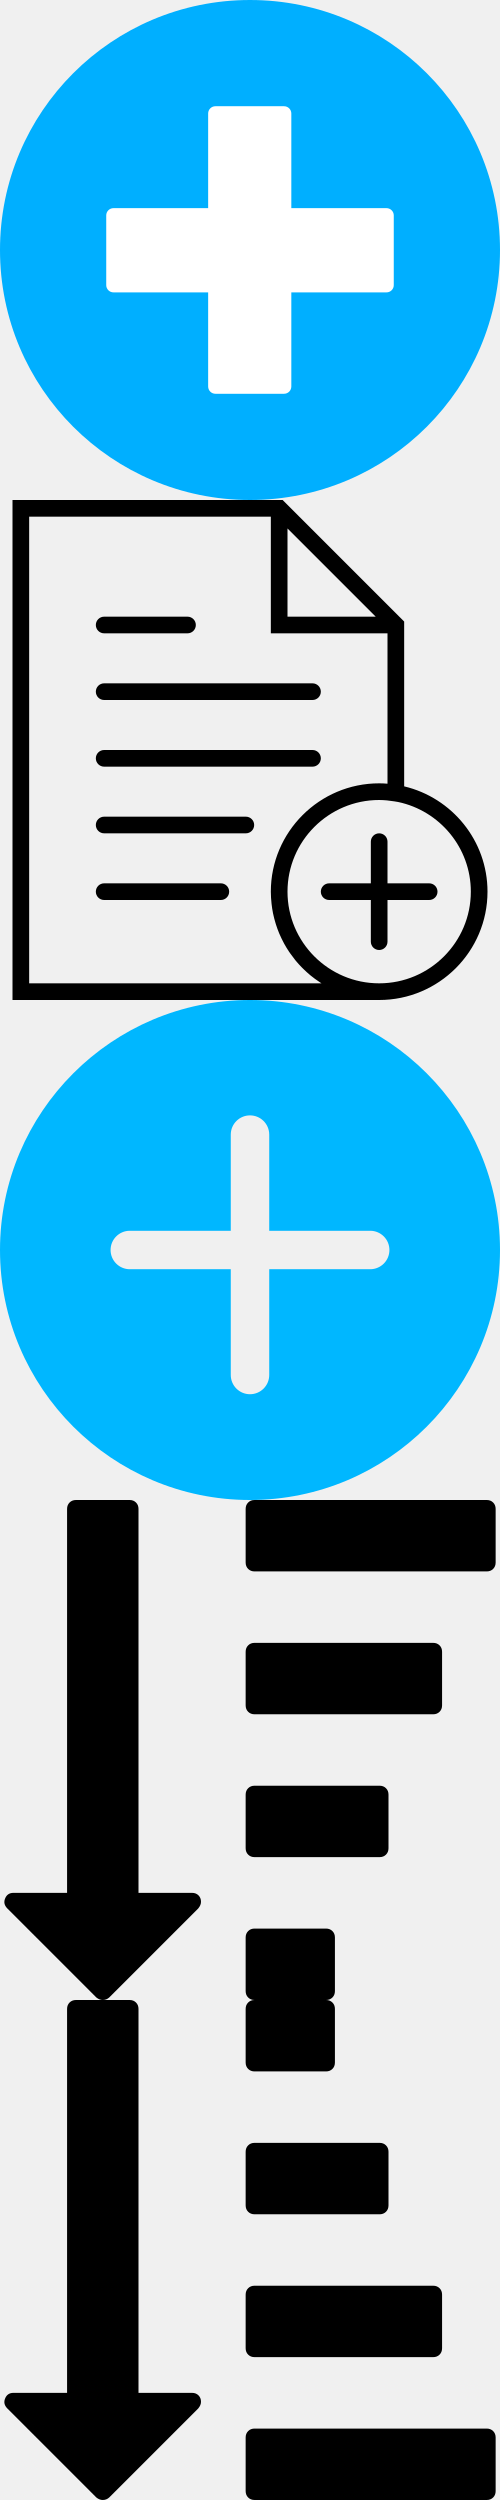
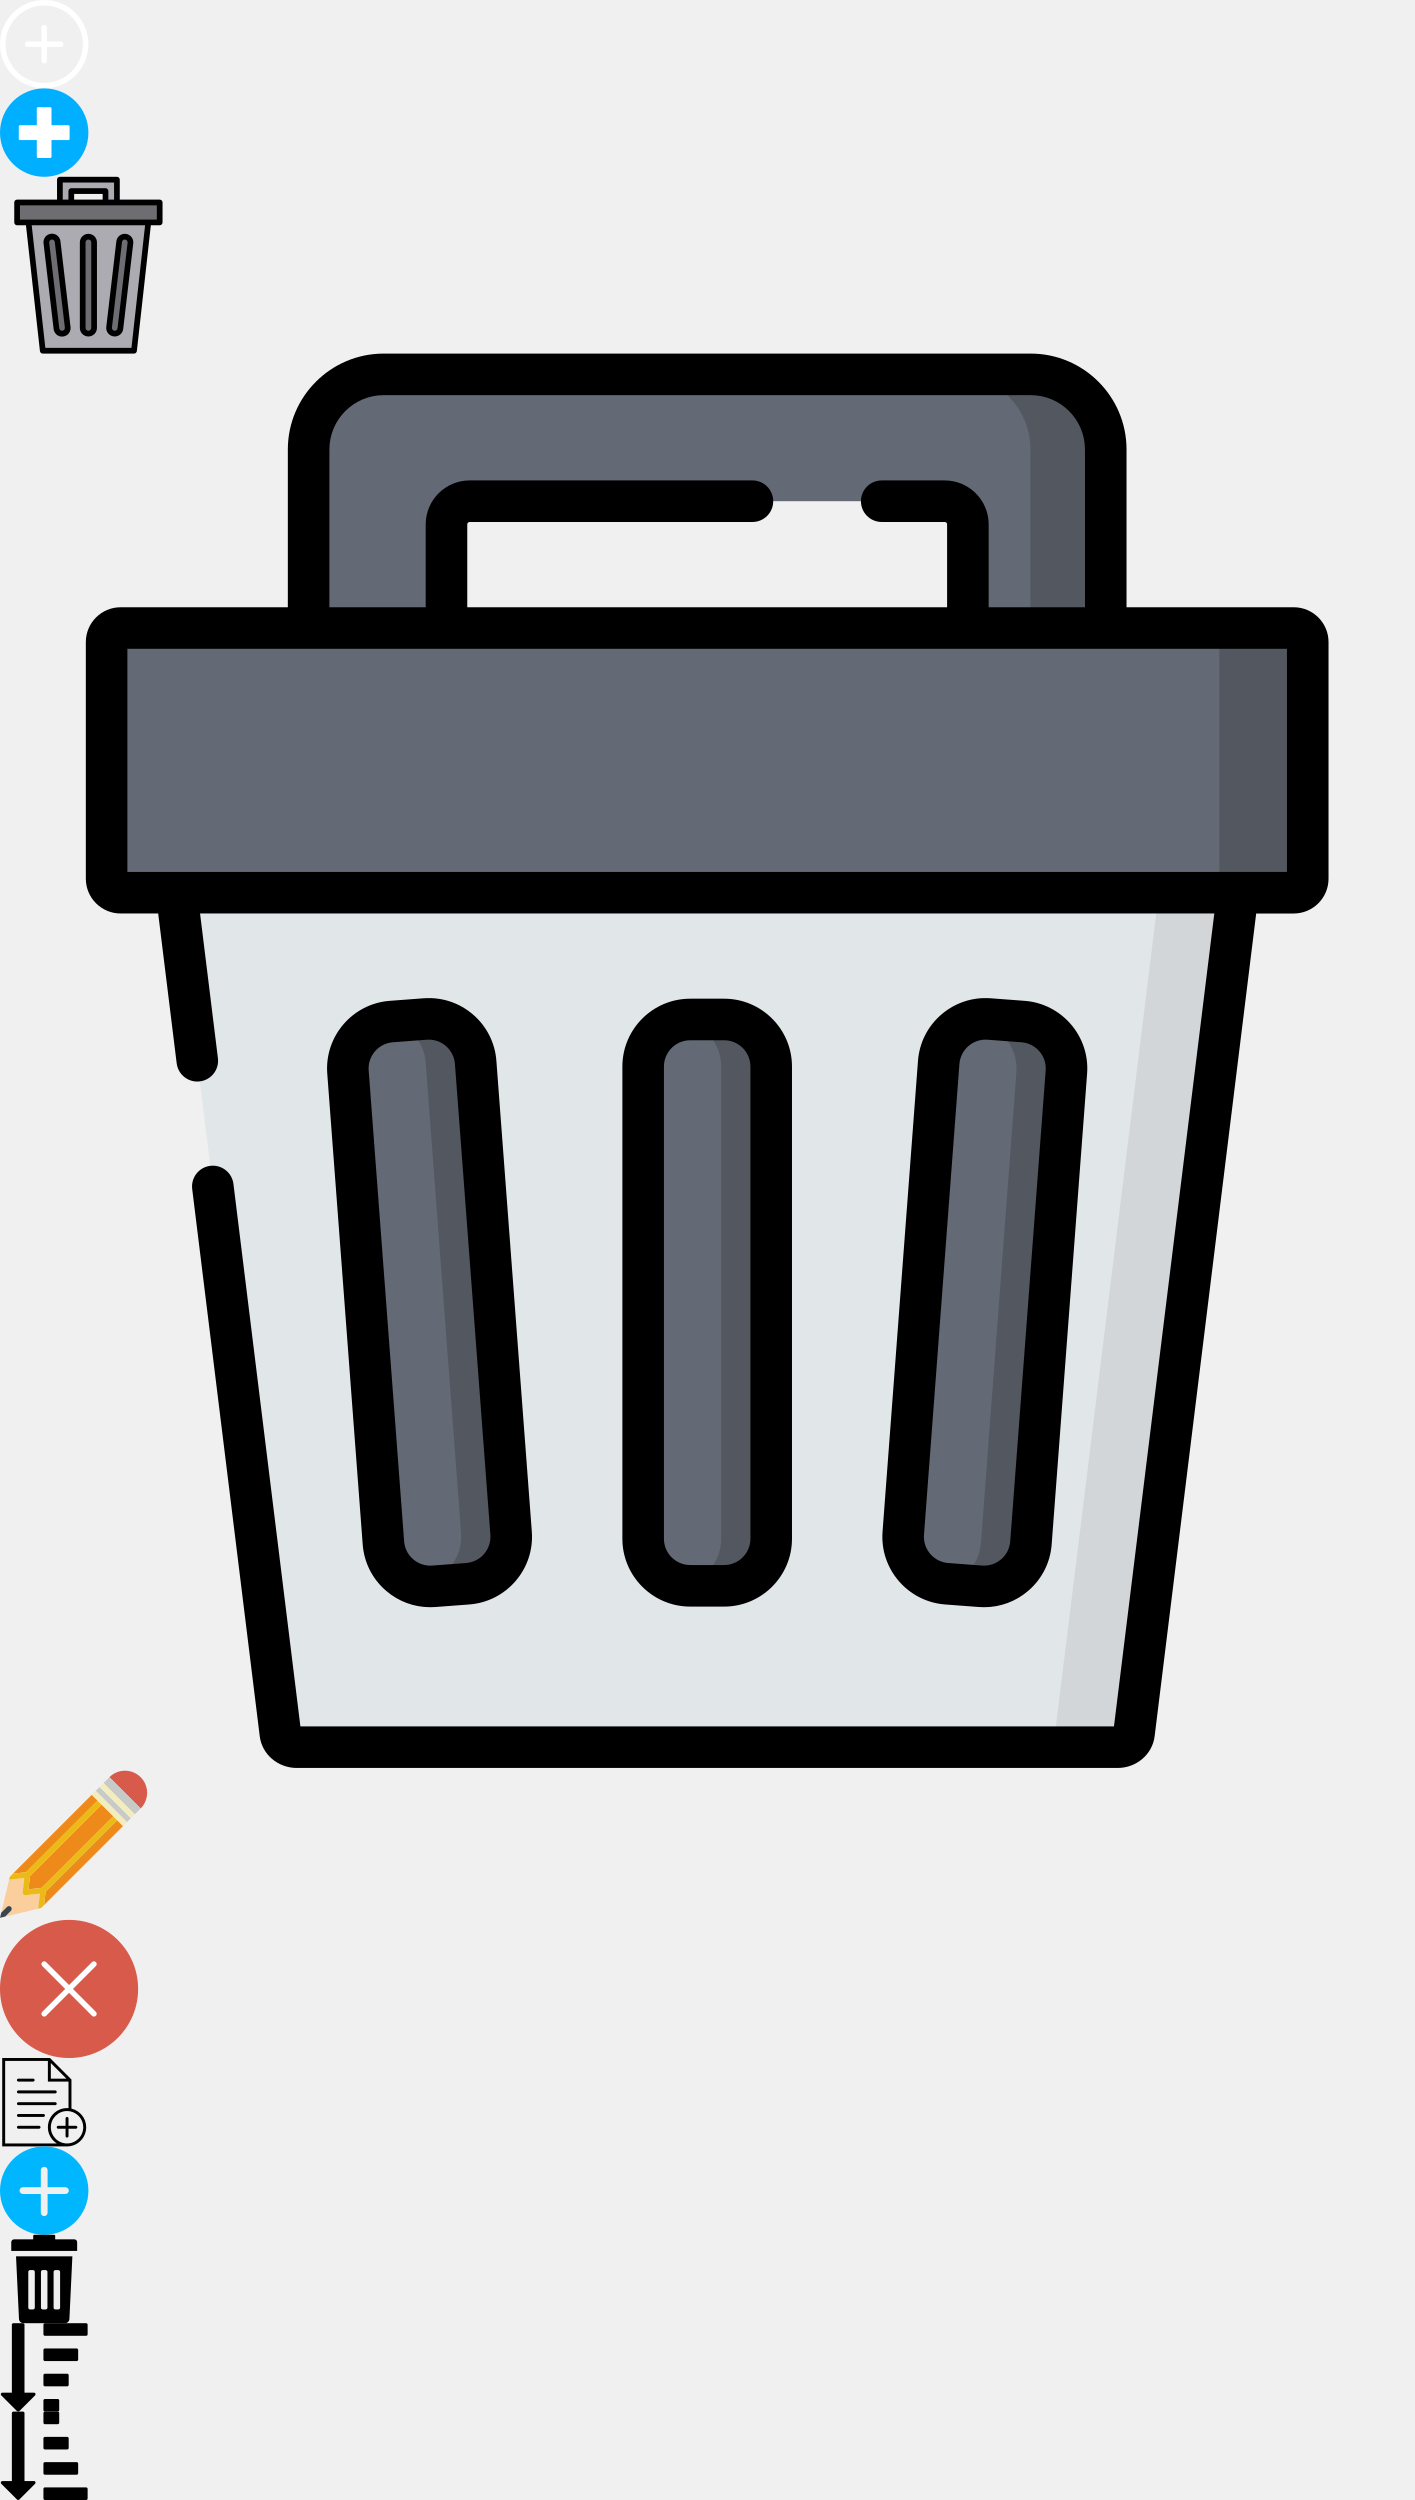
- <svg xmlns="http://www.w3.org/2000/svg" width="32" height="160" viewBox="0 0 32 160">
-   <svg viewBox="0 0 496.158 496.158" width="32" height="32" id="add" y="0">
+ <svg xmlns="http://www.w3.org/2000/svg" width="512.001" height="905" viewBox="0 0 512.001 905">
+   <svg width="32" height="32" viewBox="0 0 612 612" id="add" y="0">
+     <path d="M306 0C136.992 0 0 136.992 0 306s136.992 306 306 306 306-137.012 306-306S475.008 0 306 0zm0 573.75C158.125 573.75 38.25 453.875 38.25 306S158.125 38.25 306 38.25 573.75 158.125 573.75 306 453.875 573.75 306 573.75zm114.75-286.875h-95.625V191.25c0-10.557-8.568-19.125-19.125-19.125s-19.125 8.568-19.125 19.125v95.625H191.25c-10.557 0-19.125 8.568-19.125 19.125s8.568 19.125 19.125 19.125h95.625v95.625c0 10.557 8.568 19.125 19.125 19.125s19.125-8.568 19.125-19.125v-95.625h95.625c10.557 0 19.125-8.568 19.125-19.125s-8.568-19.125-19.125-19.125z" fill="#FFF" />
+   </svg>
+   <svg viewBox="0 0 496.158 496.158" width="32" height="32" id="add2" y="32">
    <path d="M0 248.085C0 111.063 111.069.003 248.075.003c137.013 0 248.083 111.061 248.083 248.082 0 137.002-111.07 248.07-248.083 248.07C111.069 496.155 0 385.087 0 248.085z" data-original="#32BEA6" data-old_color="#00CEFF" fill="#00afff" />
    <path d="M383.546 206.55H289.08v-93.938a7.2 7.2 0 0 0-7.201-7.199H213.75a7.2 7.2 0 0 0-7.2 7.199v93.938h-93.937a7.2 7.2 0 0 0-7.2 7.2v69.187a7.2 7.2 0 0 0 7.2 7.199h93.937v93.41a7.2 7.2 0 0 0 7.2 7.199h68.129a7.2 7.2 0 0 0 7.201-7.199v-93.41h94.466a7.2 7.2 0 0 0 7.199-7.199V213.75a7.2 7.2 0 0 0-7.199-7.2z" data-original="#FFFFFF" class="active-path" fill="#fff" />
  </svg>
-   <svg viewBox="0 0 60 60" width="32" height="32" id="file" y="32">
+   <svg height="64" viewBox="-40 0 496 496" width="64" id="bin" y="64">
+     <path d="M160 40h96v32h32V8H128v64h32zm0 0M80 488h256l40-360H40zm186.09-65.742l28.262-240.227c1.027-8.715 8.921-14.949 17.636-13.922 8.715 1.024 14.95 8.918 13.922 17.633L297.648 425.97c-1.027 8.715-8.921 14.949-17.636 13.922-8.715-1.024-14.95-8.918-13.922-17.633zM192 184c0-8.836 7.164-16 16-16s16 7.164 16 16v240c0 8.836-7.164 16-16 16s-16-7.164-16-16zm-86.129-16c8.059-.004 14.84 6.031 15.777 14.031l28.262 240.227c1.027 8.715-5.207 16.61-13.922 17.633-8.715 1.027-16.61-5.207-17.636-13.922L90.09 185.742c-.531-4.504.894-9.02 3.91-12.41S101.336 168 105.871 168zm0 0" fill="#acabb1" />
+     <g fill="#6e6d71">
+       <path d="M256 72H8v56h400V72zm0 0M208 440c8.836 0 16-7.164 16-16V184c0-8.836-7.164-16-16-16s-16 7.164-16 16v240c0 8.836 7.164 16 16 16zm0 0M118.352 425.969c1.027 8.715 8.921 14.949 17.636 13.922 8.715-1.024 14.95-8.918 13.922-17.633L121.648 182.03c-1.027-8.715-8.921-14.949-17.636-13.922-8.715 1.024-14.95 8.918-13.922 17.633zm0 0M281.871 440c8.059.004 14.84-6.031 15.777-14.031l28.262-240.227c1.028-8.715-5.207-16.61-13.922-17.633-8.715-1.027-16.61 5.207-17.636 13.922L266.09 422.258c-.531 4.504.894 9.02 3.91 12.41S277.336 440 281.871 440zm0 0" />
+     </g>
+     <path d="M408 64H296V8a8 8 0 0 0-8-8H128a8 8 0 0 0-8 8v56H8a8 8 0 0 0-8 8v56a8 8 0 0 0 8 8h24.84l39.2 352.879A8 8 0 0 0 80 496h256a8.001 8.001 0 0 0 7.953-7.121L383.2 136H408a8 8 0 0 0 8-8V72a8 8 0 0 0-8-8zM136 16h144v48h-16V40a8 8 0 0 0-8-8h-96a8 8 0 0 0-8 8v24h-16zm32 48V48h80v16zm160.8 416H87.2L48.937 136h318.125zM400 120H16V80h384zm0 0" />
+     <path d="M208 448c13.254 0 24-10.746 24-24V184c0-13.254-10.746-24-24-24s-24 10.746-24 24v240c0 13.254 10.746 24 24 24zm-8-264a8 8 0 0 1 16 0v240a8 8 0 0 1-16 0zm0 0M82.145 186.688l28.253 240.214a23.907 23.907 0 0 0 14.215 19.5 23.906 23.906 0 0 0 23.961-2.828 23.901 23.901 0 0 0 9.281-22.27l-28.253-240.206a23.907 23.907 0 0 0-14.215-19.5 23.906 23.906 0 0 0-23.961 2.828 23.901 23.901 0 0 0-9.281 22.27zm17.832-8A7.777 7.777 0 0 1 105.87 176a7.874 7.874 0 0 1 7.832 6.969l28.266 240.23a7.89 7.89 0 1 1-15.672 1.855L98.03 184.802a7.82 7.82 0 0 1 1.969-6.153zm0 0M281.871 448c12.113 0 22.309-9.066 23.73-21.098l28.254-240.222c1.547-13.106-7.824-24.98-20.925-26.528-13.106-1.547-24.985 7.825-26.532 20.926L258.145 421.32A23.89 23.89 0 0 0 281.87 448zm20.426-265.031a7.874 7.874 0 0 1 7.832-6.969 7.896 7.896 0 0 1 7.84 8.8l-28.266 240.231a7.874 7.874 0 0 1-7.832 6.969 7.896 7.896 0 0 1-7.84-8.8zm0 0" />
+   </svg>
+   <svg viewBox="0 0 512.001 512.001" width="512.001" height="512.001" id="delete" y="128">
+     <path d="M400.275 34.702v64.646h-49.904V61.82c0-4.633-3.751-8.384-8.374-8.384H170.002c-4.623 0-8.374 3.751-8.374 8.384v37.528h-49.904V34.702c0-15.013 12.165-27.178 27.168-27.178h234.214c15.004 0 27.169 12.165 27.169 27.178z" fill="#636a75" />
+     <path d="M400.275 34.702v64.646h-27.258V34.702c0-15.013-12.165-27.178-27.168-27.178h27.258c15.003 0 27.168 12.165 27.168 27.178z" fill="#525760" />
+     <path d="M255.999 195.165H63.914l37.576 304.432c.343 2.781 2.893 4.881 5.927 4.881h297.164c3.034 0 5.584-2.1 5.927-4.881l37.576-304.432H255.999z" fill="#e1e6e9" />
+     <path d="M448.082 195.164L410.504 499.6c-.341 2.778-2.888 4.874-5.927 4.874h-28.592c3.029 0 5.586-2.096 5.927-4.874l37.578-304.436h28.592z" fill="#d2d6d8" />
+     <path d="M468.335 195.165H43.665a5.07 5.07 0 0 1-5.07-5.07V104.42c0-2.8 2.27-5.07 5.07-5.07h424.67c2.8 0 5.07 2.27 5.07 5.07v85.675a5.07 5.07 0 0 1-5.07 5.07z" fill="#636a75" />
+     <path d="M473.405 104.423V190.1a5.066 5.066 0 0 1-5.075 5.065h-31.992a5.064 5.064 0 0 0 5.065-5.065v-85.677a5.073 5.073 0 0 0-5.065-5.075h31.992a5.074 5.074 0 0 1 5.075 5.075z" fill="#525760" />
+     <g fill="#636a75">
+       <path d="M262.142 446.065h-12.284c-9.408 0-17.035-7.627-17.035-17.035V258.085c0-9.408 7.627-17.035 17.035-17.035h12.284c9.408 0 17.035 7.627 17.035 17.035V429.03c0 9.408-7.627 17.035-17.035 17.035zM354.938 446.238l-12.25-.922c-9.382-.706-16.414-8.885-15.708-18.266l12.831-170.463c.706-9.382 8.884-16.414 18.266-15.708l12.25.922c9.382.706 16.415 8.885 15.708 18.266l-12.831 170.462c-.706 9.381-8.884 16.415-18.266 15.709zM157.061 446.238l12.25-.922c9.382-.706 16.414-8.885 15.708-18.266l-12.831-170.463c-.706-9.382-8.885-16.414-18.266-15.708l-12.25.922c-9.382.706-16.415 8.885-15.708 18.266l12.831 170.463c.706 9.38 8.885 16.414 18.266 15.708z" />
+     </g>
+     <g fill="#525760">
+       <path d="M279.176 258.085v170.942c0 9.407-7.622 17.039-17.039 17.039h-12.275c-.993 0-1.976-.08-2.918-.251 8.023-1.374 14.131-8.374 14.131-16.788V258.085c0-8.414-6.108-15.414-14.131-16.778a15.528 15.528 0 0 1 2.918-.261h12.275c9.417 0 17.039 7.632 17.039 17.039zM386.034 260.071l-12.827 170.461c-.712 9.377-8.886 16.417-18.273 15.705l-11.353-.852c6.278-2.126 10.992-7.843 11.523-14.853l12.827-170.461c.702-9.387-6.328-17.561-15.705-18.273l-.893-.07a16.757 16.757 0 0 1 6.739-.852l12.255.923c9.379.711 16.419 8.885 15.707 18.272zM169.31 445.314l-12.245.923a16.781 16.781 0 0 1-6.749-.852l.893-.07c9.377-.702 16.417-8.886 15.705-18.263l-12.827-170.461c-.532-7.03-5.245-12.737-11.523-14.863l11.363-.852c9.377-.702 17.561 6.328 18.263 15.715l12.827 170.461c.71 9.376-6.32 17.56-15.707 18.262z" />
+     </g>
+     <path d="M468.335 91.828h-60.532V34.699C407.802 15.566 392.236 0 373.103 0H138.896c-19.133 0-34.699 15.566-34.699 34.699v57.129H43.665c-6.943 0-12.592 5.648-12.592 12.592v85.675c0 6.943 5.648 12.591 12.592 12.591h13.599l6.694 54.235a7.516 7.516 0 0 0 8.386 6.543 7.52 7.52 0 0 0 6.543-8.386l-6.467-52.392h367.157l-36.322 294.27H108.744l-24.24-196.377a7.517 7.517 0 0 0-8.386-6.543 7.52 7.52 0 0 0-6.543 8.386L94.026 500.52c.808 6.545 6.565 11.481 13.393 11.481h297.165c6.827 0 12.584-4.935 13.393-11.481l36.761-297.833h13.599c6.943 0 12.592-5.648 12.592-12.591v-85.675c-.003-6.944-5.651-12.593-12.594-12.593zM119.241 34.699c0-10.838 8.817-19.656 19.656-19.656h234.206c10.838 0 19.656 8.817 19.656 19.656v57.129h-34.864V61.815c0-8.767-7.133-15.9-15.9-15.9h-22.813a7.522 7.522 0 0 0 0 15.044h22.813c.472 0 .856.384.856.856v30.013H169.148V61.815c0-.472.384-.856.856-.856H272.38a7.522 7.522 0 0 0 0-15.044H170.005c-8.767 0-15.9 7.133-15.9 15.9v30.013h-34.863l-.001-57.129zm346.642 152.944H46.116v-80.772H465.884v80.772h-.001z" />
+     <path d="M262.142 453.587c13.541 0 24.557-11.016 24.557-24.557V258.085c0-13.541-11.016-24.557-24.557-24.557h-12.284c-13.541 0-24.557 11.016-24.557 24.557V429.03c0 13.54 11.016 24.557 24.557 24.557h12.284zm-21.799-24.557V258.085c0-5.246 4.267-9.513 9.513-9.513h12.284c5.246 0 9.513 4.267 9.513 9.513V429.03c0 5.245-4.267 9.513-9.513 9.513h-12.284c-5.244.001-9.513-4.267-9.513-9.513zM356.256 453.809c5.867 0 11.479-2.075 15.973-5.94 4.973-4.277 7.983-10.234 8.475-16.775l12.831-170.463c1.016-13.503-9.142-25.315-22.645-26.331l-12.249-.922c-6.542-.488-12.882 1.592-17.855 5.869s-7.983 10.235-8.475 16.776L319.48 426.485c-1.016 13.502 9.142 25.314 22.645 26.331l12.249.922h-.001a25.31 25.31 0 0 0 1.883.071zm-13.002-15.994c-5.231-.394-9.167-4.97-8.773-10.2l12.831-170.463a9.453 9.453 0 0 1 3.283-6.499 9.444 9.444 0 0 1 6.918-2.274l12.249.922a9.453 9.453 0 0 1 6.499 3.283 9.451 9.451 0 0 1 2.274 6.917l-12.831 170.463a9.455 9.455 0 0 1-3.283 6.499 9.451 9.451 0 0 1-6.917 2.274l-12.25-.922zM139.771 447.869c4.495 3.865 10.106 5.94 15.973 5.94.625 0 1.254-.024 1.882-.071l12.25-.922c13.502-1.017 23.66-12.829 22.644-26.331l-12.83-170.462a24.396 24.396 0 0 0-8.475-16.776c-4.972-4.276-11.315-6.355-17.855-5.869l-12.249.922c-13.503 1.017-23.661 12.829-22.645 26.331l12.831 170.463c.49 6.541 3.501 12.498 8.474 16.775zm-4.033-195.285a9.447 9.447 0 0 1 6.499-3.283l12.249-.922a9.438 9.438 0 0 1 6.917 2.274 9.447 9.447 0 0 1 3.283 6.499l12.831 170.463c.394 5.231-3.541 9.807-8.772 10.2l-12.25.922h-.001a9.45 9.45 0 0 1-6.917-2.274 9.447 9.447 0 0 1-3.283-6.499l-12.831-170.463a9.46 9.46 0 0 1 2.275-6.917z" />
+   </svg>
+   <svg viewBox="0 0 53.255 53.255" width="53.255" height="53.255" id="edit" y="641">
+     <path d="M39.598 2.343a8 8 0 0 1 11.314 11.314L39.598 2.343z" fill="#d75a4a" />
+     <path fill="#ed8a19" d="M42.426 17.899L16.512 43.814l-.53 4.773L44.548 20.02zM10.325 42.93l4.773-.53 25.914-25.915-4.242-4.242-25.915 25.914zM35.356 10.829l-2.122-2.122L4.668 37.273l4.773-.53z" />
+     <path fill="#c7cac7" d="M48.79 15.778l2.122-2.121L39.598 2.343l-2.122 2.122h.001zM36.062 5.879l-1.414 1.414 11.314 11.313 1.414-1.414z" />
+     <path d="M14.424 44.488l-5.122.569a.995.995 0 0 1-.109.006h-.002a.995.995 0 0 1-.109-.006c-.039-.004-.071-.026-.108-.035a.982.982 0 0 1-.207-.067 1.016 1.016 0 0 1-.138-.084 1.002 1.002 0 0 1-.257-.261.974.974 0 0 1-.145-.346c-.007-.032-.024-.059-.028-.092-.004-.038.01-.073.01-.11 0-.038-.014-.072-.01-.11l.569-5.122-5.122.569a1.046 1.046 0 0 1-.111.006c-.079 0-.152-.024-.227-.042L.442 51.399l2.106-2.106a.999.999 0 1 1 1.414 1.414l-2.106 2.106 12.03-2.864a.983.983 0 0 1-.03-.339l.568-5.122z" fill="#fbce9d" />
+     <path d="M3.962 49.293a.999.999 0 0 0-1.414 0L.442 51.399 0 53.255l1.856-.442 2.106-2.106a1 1 0 0 0 0-1.414z" fill="#38454f" />
+     <path fill="#f2ecbf" d="M48.79 15.778L37.477 4.465h-.001l-1.414 1.414 11.314 11.313 1.414-1.414z" />
+     <path d="M41.012 16.485L15.098 42.4l-4.773.53.53-4.773L36.77 12.243l-1.414-1.414L9.441 36.743l-4.773.53-1.133 1.133-.228.957c.075.018.147.042.227.042.036 0 .074-.002.111-.006l5.122-.569-.569 5.122c-.004.038.01.073.01.11 0 .038-.014.072-.01.11.004.033.021.06.028.092a1.016 1.016 0 0 0 .245.473c.047.05.1.094.157.134a.924.924 0 0 0 .138.084c.065.031.135.05.207.067.038.009.069.03.108.035a.982.982 0 0 0 .109.006h.004c.035 0 .072-.002.109-.006l5.122-.569-.569 5.122a.981.981 0 0 0 .03.339l.963-.229 1.133-1.132.53-4.773L42.426 17.9l-1.414-1.415z" fill="#ebba16" />
+     <path fill="#f2ecbf" d="M45.962 18.606L34.648 7.293l-1.414 1.414 2.122 2.122 1.414 1.414 4.242 4.242 1.414 1.414 2.122 2.121 1.414-1.414z" />
+   </svg>
+   <svg viewBox="0 0 50 50" width="50" height="50" id="error" y="695">
+     <circle cx="25" cy="25" r="25" fill="#d75a4a" />
+     <path fill="none" stroke="#fff" stroke-width="2" stroke-linecap="round" stroke-miterlimit="10" d="M16 34l9-9 9-9M16 16l9 9 9 9" />
+   </svg>
+   <svg viewBox="0 0 60 60" width="32" height="32" id="file" y="745">
    <path d="M12.5 24h25a1 1 0 0 0 0-2h-25a1 1 0 0 0 0 2zM12.5 16h10a1 1 0 0 0 0-2h-10a1 1 0 0 0 0 2zM12.5 32h25a1 1 0 0 0 0-2h-25a1 1 0 0 0 0 2zM29.5 38h-17a1 1 0 0 0 0 2h17a1 1 0 0 0 0-2zM26.5 46h-14a1 1 0 0 0 0 2h14a1 1 0 0 0 0-2z" />
    <path d="M48.5 34.363V14.586L33.914 0H1.5v60h44c7.168 0 13-5.832 13-13 0-6.134-4.276-11.277-10-12.637zm-14-30.949L45.086 14H34.5V3.414zM38.578 58H3.5V2h29v14h14v18.044a11.818 11.818 0 0 0-1-.044c-7.168 0-13 5.832-13 13a13.233 13.233 0 0 0 .087 1.455c.043.382.098.76.173 1.131.009.044.021.087.03.131.072.338.159.67.257.998.025.082.048.165.074.246.113.352.239.698.38 1.037.027.064.057.126.084.189.129.296.269.585.419.869.036.068.07.137.107.205.175.317.363.626.564.927.046.069.094.135.141.203.183.264.375.521.576.77.038.047.074.096.113.143.231.278.475.544.728.801.062.063.125.124.189.186.245.239.496.471.759.69.023.02.045.041.069.06a13.226 13.226 0 0 0 1.1.807c.077.049.151.103.228.152zm6.922 0c-6.065 0-11-4.935-11-11s4.935-11 11-11c.312 0 .62.021.926.047.291.028.592.066.909.119l.443.074C52.753 37.293 56.5 41.716 56.5 47c0 6.065-4.935 11-11 11z" />
    <path d="M51.5 46h-5v-5a1 1 0 0 0-2 0v5h-5a1 1 0 0 0 0 2h5v5a1 1 0 0 0 2 0v-5h5a1 1 0 0 0 0-2z" />
  </svg>
-   <svg viewBox="0 0 52 52" width="32" height="32" id="plus" y="64">
+   <svg viewBox="0 0 52 52" width="32" height="32" id="plus" y="777">
    <path d="M26 0C11.664 0 0 11.663 0 26s11.664 26 26 26 26-11.663 26-26S40.336 0 26 0zm12.5 28H28v11a2 2 0 0 1-4 0V28H13.5a2 2 0 0 1 0-4H24V14a2 2 0 0 1 4 0v10h10.5a2 2 0 0 1 0 4z" data-original="#000000" class="active-path" data-old_color="#00BFFF" fill="#00B7FF" />
  </svg>
-   <svg width="32" height="32" viewBox="0 0 511.627 511.627" id="sort_asc" y="96">
+   <svg width="32" height="32" viewBox="0 0 408.483 408.483" id="rubbish-bin" y="809">
+     <path d="M87.748 388.784c.461 11.01 9.521 19.699 20.539 19.699h191.911c11.018 0 20.078-8.689 20.539-19.699l13.705-289.316H74.043l13.705 289.316zm159.907-217.455a8.35 8.35 0 0 1 8.35-8.349h13.355a8.351 8.351 0 0 1 8.35 8.349v165.293a8.35 8.35 0 0 1-8.35 8.349h-13.355a8.35 8.35 0 0 1-8.35-8.349V171.329zm-58.439 0a8.35 8.35 0 0 1 8.349-8.349h13.355a8.35 8.35 0 0 1 8.349 8.349v165.293a8.348 8.348 0 0 1-8.349 8.349h-13.355a8.348 8.348 0 0 1-8.349-8.349V171.329zm-58.441 0a8.35 8.35 0 0 1 8.349-8.349h13.356a8.35 8.35 0 0 1 8.349 8.349v165.293a8.349 8.349 0 0 1-8.349 8.349h-13.356a8.348 8.348 0 0 1-8.349-8.349V171.329zM343.567 21.043h-88.535V4.305A4.305 4.305 0 0 0 250.727 0h-92.971a4.305 4.305 0 0 0-4.304 4.305v16.737H64.916c-7.125 0-12.9 5.776-12.9 12.901V74.47h304.451V33.944c0-7.125-5.775-12.901-12.9-12.901z" />
+   </svg>
+   <svg width="32" height="32" viewBox="0 0 511.627 511.627" id="sort_asc" y="841">
    <path d="M333.584 438.536h-73.087c-2.666 0-4.853.855-6.567 2.573-1.709 1.711-2.568 3.901-2.568 6.564v54.815c0 2.673.855 4.853 2.568 6.571 1.715 1.711 3.901 2.566 6.567 2.566h73.087c2.666 0 4.856-.855 6.563-2.566 1.718-1.719 2.563-3.898 2.563-6.571v-54.815c0-2.663-.846-4.854-2.563-6.564-1.707-1.717-3.897-2.573-6.563-2.573zM196.54 401.991h-54.817V9.136c0-2.663-.854-4.856-2.568-6.567C137.441.859 135.254 0 132.587 0H77.769c-2.663 0-4.856.855-6.567 2.568-1.709 1.715-2.568 3.905-2.568 6.567V401.99H13.816c-4.184 0-7.04 1.902-8.564 5.708-1.525 3.621-.855 6.95 1.997 9.996l91.361 91.365c2.094 1.707 4.281 2.562 6.567 2.562 2.474 0 4.665-.855 6.567-2.562l91.076-91.078c1.906-2.279 2.856-4.571 2.856-6.844 0-2.676-.859-4.859-2.568-6.584-1.713-1.706-3.9-2.562-6.568-2.562zM388.4 292.362H260.494c-2.666 0-4.853.855-6.567 2.566-1.71 1.711-2.568 3.901-2.568 6.563v54.823c0 2.662.855 4.853 2.568 6.563 1.714 1.711 3.901 2.566 6.567 2.566H388.4c2.666 0 4.855-.855 6.563-2.566 1.715-1.711 2.573-3.901 2.573-6.563v-54.823c0-2.662-.858-4.853-2.573-6.563-1.707-1.71-3.897-2.566-6.563-2.566zM504.604 2.568C502.889.859 500.702 0 498.036 0H260.497c-2.666 0-4.853.855-6.567 2.568-1.709 1.715-2.568 3.905-2.568 6.567v54.818c0 2.666.855 4.853 2.568 6.567 1.715 1.709 3.901 2.568 6.567 2.568h237.539c2.666 0 4.853-.855 6.567-2.568 1.711-1.714 2.566-3.901 2.566-6.567V9.136c.004-2.663-.855-4.857-2.565-6.568zM443.22 146.181H260.494c-2.666 0-4.853.855-6.567 2.57-1.71 1.713-2.568 3.9-2.568 6.567v54.816c0 2.667.855 4.854 2.568 6.567 1.714 1.711 3.901 2.57 6.567 2.57H443.22c2.663 0 4.853-.855 6.57-2.57 1.708-1.713 2.563-3.9 2.563-6.567v-54.816c0-2.667-.855-4.858-2.563-6.567-1.721-1.711-3.911-2.57-6.57-2.57z" />
  </svg>
-   <svg width="32" height="32" viewBox="0 0 511.627 511.627" id="sort_desc" y="128">
+   <svg width="32" height="32" viewBox="0 0 511.627 511.627" id="sort_desc" y="873">
    <path d="M260.494 219.271H388.4c2.666 0 4.855-.855 6.563-2.57 1.715-1.713 2.573-3.9 2.573-6.567v-54.816c0-2.667-.858-4.854-2.573-6.567-1.708-1.711-3.897-2.57-6.563-2.57H260.494c-2.666 0-4.853.855-6.567 2.57-1.71 1.713-2.568 3.9-2.568 6.567v54.816c0 2.667.855 4.854 2.568 6.567 1.714 1.712 3.901 2.57 6.567 2.57zM260.497 73.089h73.087c2.666 0 4.856-.855 6.563-2.568 1.718-1.714 2.563-3.901 2.563-6.567V9.136c0-2.663-.846-4.853-2.563-6.567C338.44.859 336.25 0 333.584 0h-73.087c-2.666 0-4.853.855-6.567 2.568-1.709 1.715-2.568 3.905-2.568 6.567v54.818c0 2.666.855 4.853 2.568 6.567 1.715 1.71 3.901 2.569 6.567 2.569zM196.54 401.991h-54.817V9.136c0-2.663-.854-4.856-2.568-6.567C137.441.859 135.254 0 132.587 0H77.769c-2.663 0-4.856.855-6.567 2.568-1.709 1.715-2.568 3.905-2.568 6.567V401.99H13.816c-4.184 0-7.04 1.902-8.564 5.708-1.525 3.621-.855 6.95 1.997 9.996l91.361 91.365c2.094 1.707 4.281 2.562 6.567 2.562 2.474 0 4.665-.855 6.567-2.562l91.076-91.078c1.906-2.279 2.856-4.571 2.856-6.844 0-2.676-.859-4.859-2.568-6.584-1.713-1.706-3.9-2.562-6.568-2.562zM504.604 441.109c-1.715-1.718-3.901-2.573-6.567-2.573h-237.54c-2.666 0-4.853.855-6.567 2.573-1.709 1.711-2.568 3.901-2.568 6.564v54.815c0 2.673.855 4.853 2.568 6.571 1.715 1.711 3.901 2.566 6.567 2.566h237.539c2.666 0 4.853-.855 6.567-2.566 1.711-1.719 2.566-3.898 2.566-6.571v-54.815c.004-2.662-.855-4.853-2.565-6.564zM260.494 365.445H443.22c2.663 0 4.853-.855 6.57-2.566 1.708-1.711 2.563-3.901 2.563-6.563v-54.823c0-2.662-.855-4.853-2.563-6.563-1.718-1.711-3.907-2.566-6.57-2.566H260.494c-2.666 0-4.853.855-6.567 2.566-1.71 1.711-2.568 3.901-2.568 6.563v54.823c0 2.662.855 4.853 2.568 6.563 1.714 1.711 3.901 2.566 6.567 2.566z" />
  </svg>
</svg>
